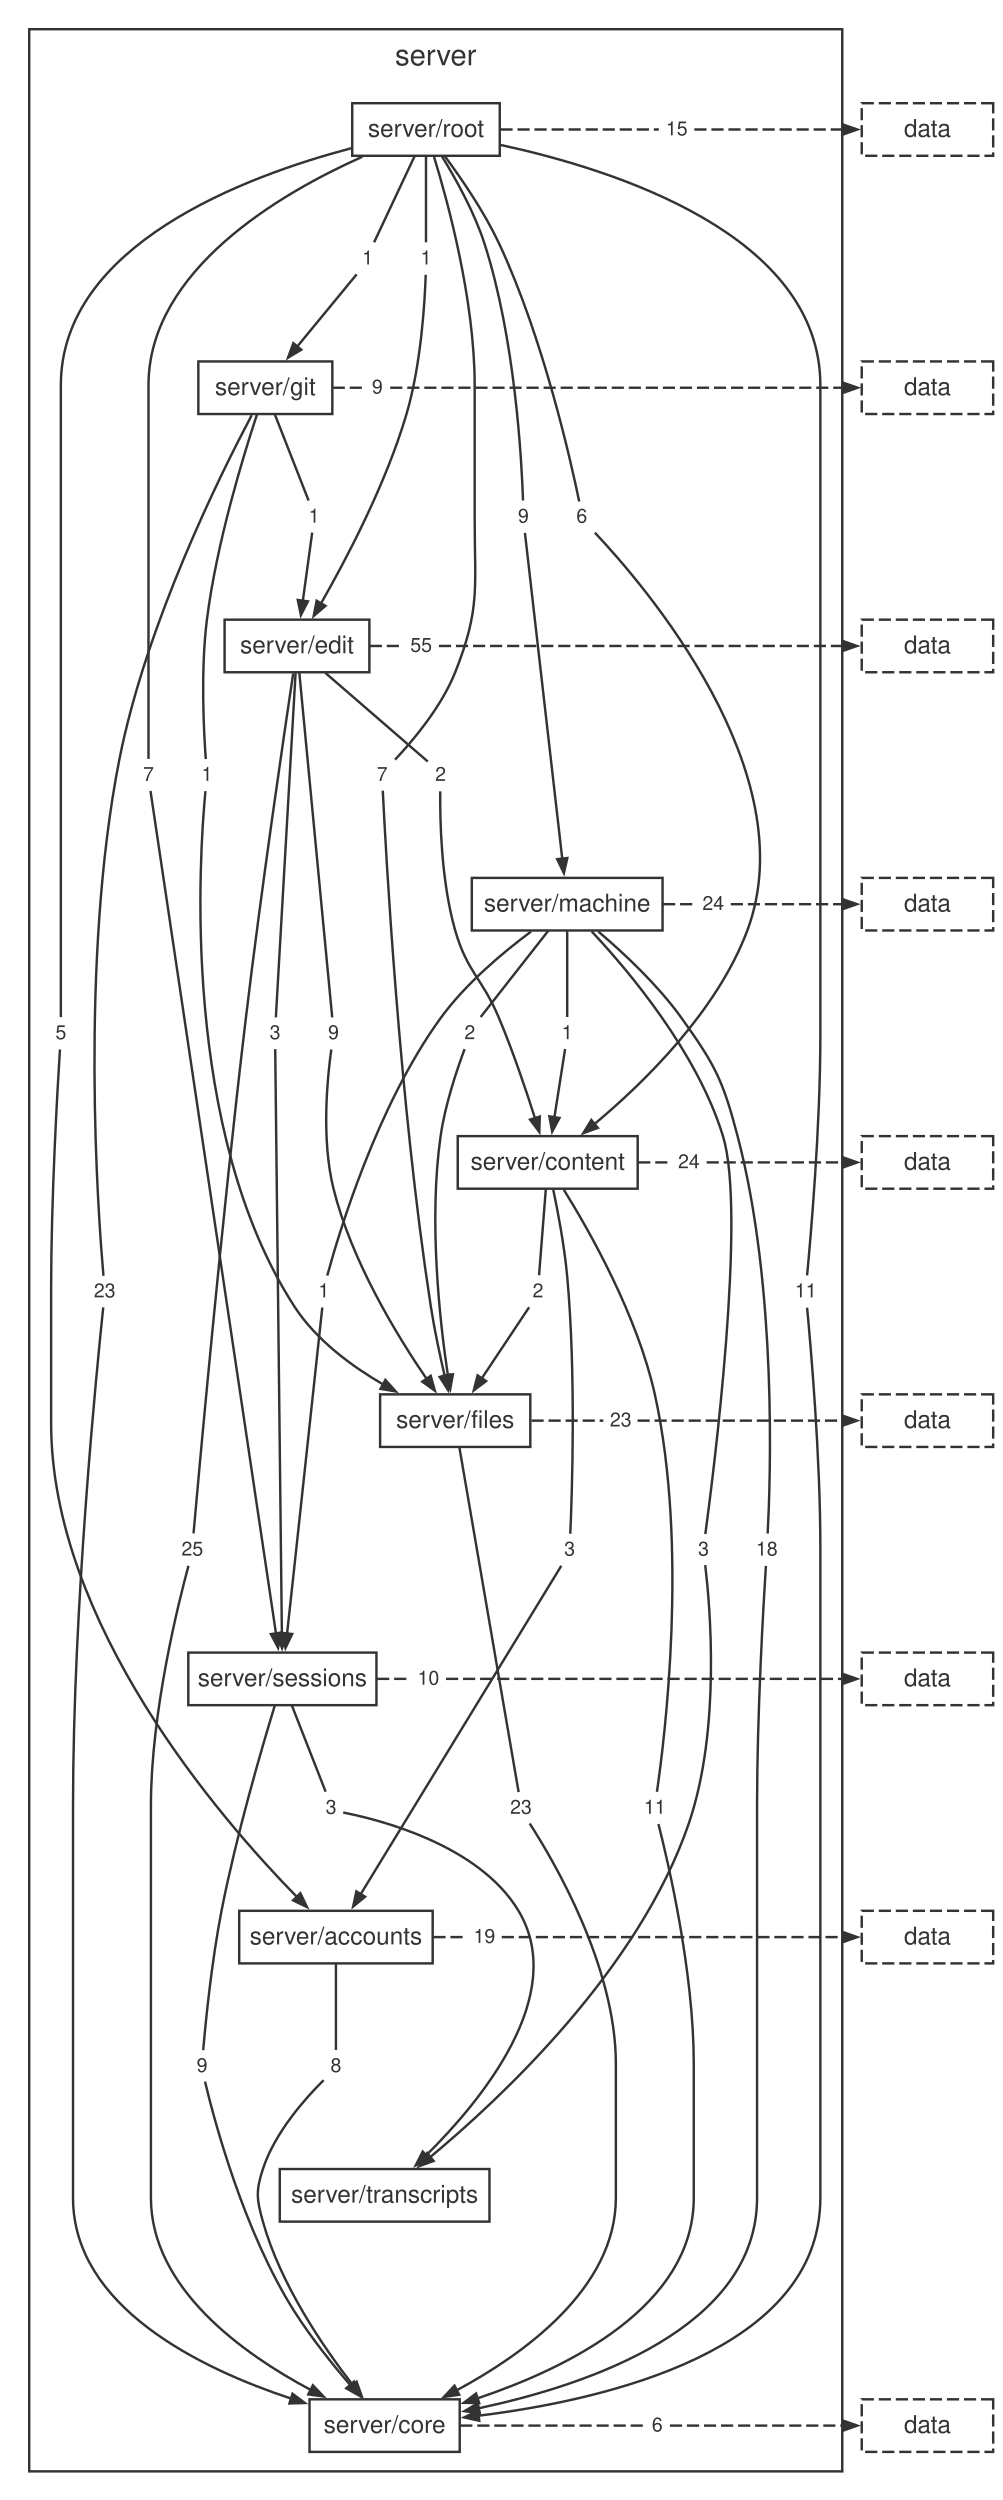
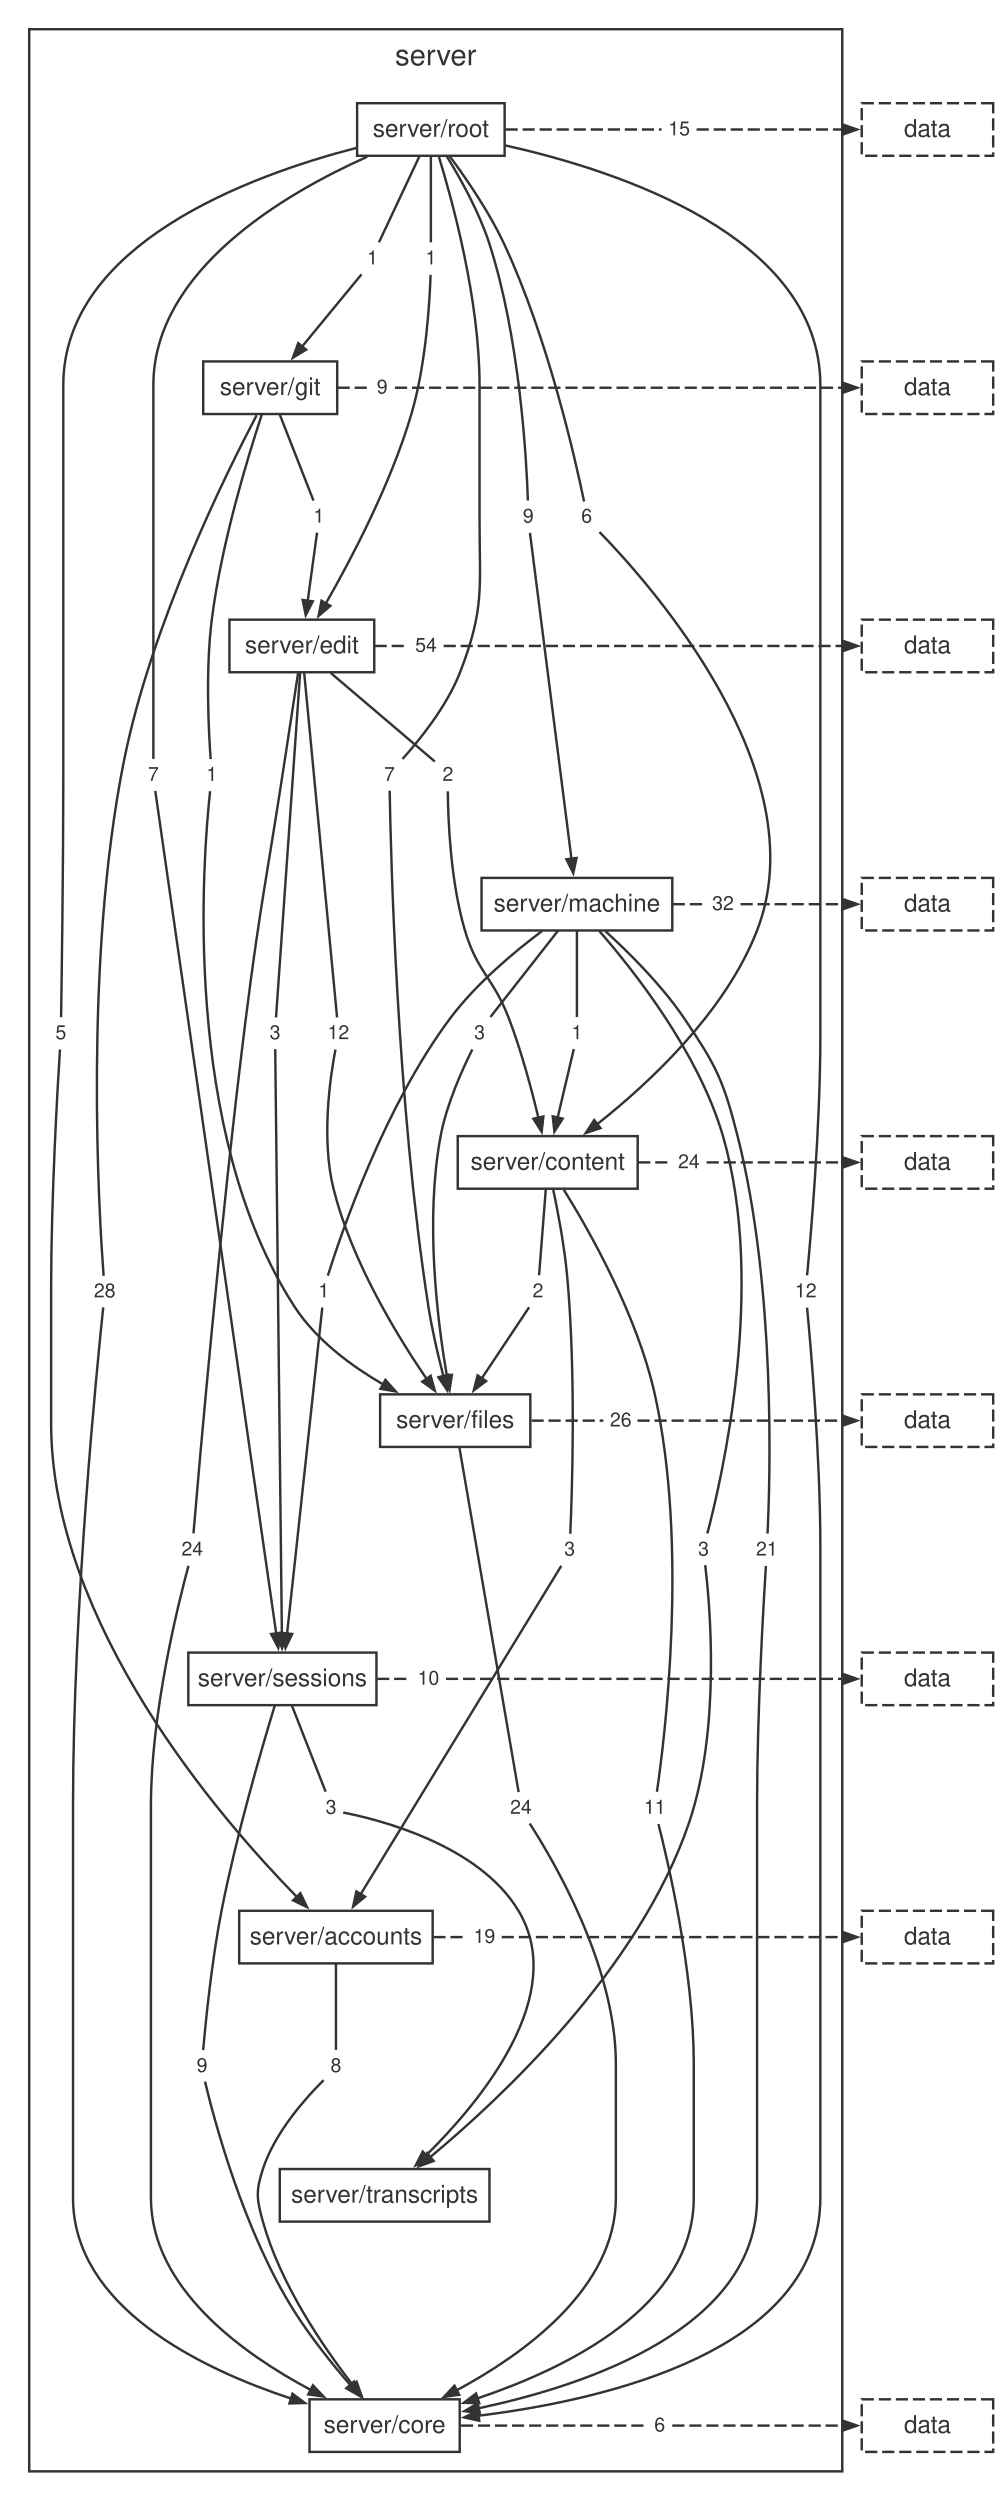
<svg xmlns="http://www.w3.org/2000/svg" width="412pt" height="1027pt" viewBox="0.00 0.00 412.00 1027.00">
  <style>svg { color: #333333; } @media (prefers-color-scheme: dark) { svg { color: #cccccc; background: #1e1e1e; } }</style>
  <g id="graph0" class="graph" transform="scale(1 1) rotate(0) translate(4 1023.24)">
    <g id="clust1" class="cluster">
      <polygon fill="none" stroke="currentColor" points="8,-8 8,-1011.24 342,-1011.24 342,-8 8,-8" />
      <text fill="currentColor" xml:space="preserve" text-anchor="middle" x="175" y="-996.44" font-family="Helvetica,Arial,sans-serif" font-size="12.00">server</text>
    </g>
    <g id="node1" class="node">
-       <polygon fill="none" stroke="currentColor" points="201.3,-980.84 140.7,-980.84 140.7,-959.24 201.3,-959.24 201.3,-980.84" />
-       <text fill="currentColor" xml:space="preserve" text-anchor="middle" x="171" y="-967.04" font-family="Helvetica,Arial,sans-serif" font-size="10.00">server/root</text>
+       <polygon fill="none" stroke="currentColor" points="203.3,-980.84 142.7,-980.84 142.7,-959.24 203.3,-959.24 203.3,-980.84" />
+       <text fill="currentColor" xml:space="preserve" text-anchor="middle" x="173" y="-967.04" font-family="Helvetica,Arial,sans-serif" font-size="10.00">server/root</text>
    </g>
    <g id="node2" class="node">
-       <polygon fill="none" stroke="currentColor" points="132.52,-874.76 77.48,-874.76 77.48,-853.16 132.52,-853.16 132.52,-874.76" />
-       <text fill="currentColor" xml:space="preserve" text-anchor="middle" x="105" y="-860.96" font-family="Helvetica,Arial,sans-serif" font-size="10.00">server/git</text>
+       <polygon fill="none" stroke="currentColor" points="134.52,-874.76 79.48,-874.76 79.48,-853.16 134.52,-853.16 134.52,-874.76" />
+       <text fill="currentColor" xml:space="preserve" text-anchor="middle" x="107" y="-860.96" font-family="Helvetica,Arial,sans-serif" font-size="10.00">server/git</text>
    </g>
    <g id="node11" class="node">
      <polygon fill="none" stroke="none" points="25.88,-605 16.12,-605 16.12,-592.52 25.88,-592.52 25.88,-605" />
      <text fill="currentColor" xml:space="preserve" text-anchor="middle" x="21" y="-596.36" font-family="Helvetica,Arial,sans-serif" font-size="8.00">5</text>
    </g>
    <g id="edge10" class="edge">
-       <path fill="none" stroke="currentColor" d="M140.28,-962.34C96.4,-950.76 21,-922.49 21,-864.96 21,-864.96 21,-864.96 21,-703.84 21,-666.26 21,-621.04 21,-605.4" />
+       <path fill="none" stroke="currentColor" d="M142.44,-962.5C98.32,-951.07 22,-922.91 22,-864.96 22,-864.96 22,-864.96 22,-703.84 22,-666.25 21.34,-621.04 21.09,-605.4" />
    </g>
    <g id="node12" class="node">
-       <polygon fill="none" stroke="none" points="239.88,-817.16 230.12,-817.16 230.12,-804.68 239.88,-804.68 239.88,-817.16" />
-       <text fill="currentColor" xml:space="preserve" text-anchor="middle" x="235" y="-808.52" font-family="Helvetica,Arial,sans-serif" font-size="8.00">6</text>
+       <polygon fill="none" stroke="none" points="241.88,-817.16 232.12,-817.16 232.12,-804.68 241.88,-804.68 241.88,-817.16" />
+       <text fill="currentColor" xml:space="preserve" text-anchor="middle" x="237" y="-808.52" font-family="Helvetica,Arial,sans-serif" font-size="8.00">6</text>
    </g>
    <g id="edge12" class="edge">
-       <path fill="none" stroke="currentColor" d="M178.8,-958.98C185.44,-950.02 194.87,-936.32 201,-923.24 219.18,-884.45 230.56,-833.56 233.94,-817.22" />
+       <path fill="none" stroke="currentColor" d="M180.8,-958.98C187.44,-950.02 196.87,-936.32 203,-923.24 221.18,-884.45 232.56,-833.56 235.94,-817.22" />
    </g>
    <g id="node13" class="node">
      <polygon fill="none" stroke="none" points="333.88,-498.92 320.12,-498.92 320.12,-486.44 333.88,-486.44 333.88,-498.92" />
-       <text fill="currentColor" xml:space="preserve" text-anchor="middle" x="327" y="-490.28" font-family="Helvetica,Arial,sans-serif" font-size="8.00">11</text>
+       <text fill="currentColor" xml:space="preserve" text-anchor="middle" x="327" y="-490.28" font-family="Helvetica,Arial,sans-serif" font-size="8.00">12</text>
    </g>
    <g id="edge14" class="edge">
-       <path fill="none" stroke="currentColor" d="M201.47,-963.73C248.4,-953.62 333,-926.8 333,-864.96 333,-864.96 333,-864.96 333,-597.76 333,-560.11 329.04,-514.93 327.55,-499.31" />
+       <path fill="none" stroke="currentColor" d="M203.47,-963.53C249.89,-953.17 333,-926.1 333,-864.96 333,-864.96 333,-864.96 333,-597.76 333,-560.11 329.04,-514.93 327.55,-499.31" />
    </g>
    <g id="node14" class="node">
-       <polygon fill="none" stroke="none" points="175.88,-923.24 166.12,-923.24 166.12,-910.76 175.88,-910.76 175.88,-923.24" />
-       <text fill="currentColor" xml:space="preserve" text-anchor="middle" x="171" y="-914.6" font-family="Helvetica,Arial,sans-serif" font-size="8.00">1</text>
+       <polygon fill="none" stroke="none" points="177.88,-923.24 168.12,-923.24 168.12,-910.76 177.88,-910.76 177.88,-923.24" />
+       <text fill="currentColor" xml:space="preserve" text-anchor="middle" x="173" y="-914.6" font-family="Helvetica,Arial,sans-serif" font-size="8.00">1</text>
    </g>
    <g id="edge16" class="edge">
-       <path fill="none" stroke="currentColor" d="M171,-959.2C171,-948.65 171,-932.28 171,-923.69" />
+       <path fill="none" stroke="currentColor" d="M173,-959.2C173,-948.65 173,-932.28 173,-923.69" />
    </g>
    <g id="node15" class="node">
-       <polygon fill="none" stroke="none" points="157.88,-711.08 148.12,-711.08 148.12,-698.6 157.88,-698.6 157.88,-711.08" />
-       <text fill="currentColor" xml:space="preserve" text-anchor="middle" x="153" y="-702.44" font-family="Helvetica,Arial,sans-serif" font-size="8.00">7</text>
+       <polygon fill="none" stroke="none" points="160.88,-711.08 151.12,-711.08 151.12,-698.6 160.88,-698.6 160.88,-711.08" />
+       <text fill="currentColor" xml:space="preserve" text-anchor="middle" x="156" y="-702.44" font-family="Helvetica,Arial,sans-serif" font-size="8.00">7</text>
    </g>
    <g id="edge18" class="edge">
-       <path fill="none" stroke="currentColor" d="M174.3,-958.82C179.98,-940.32 191,-899.92 191,-864.96 191,-864.96 191,-864.96 191,-809.92 191,-781.77 193.38,-773.25 183,-747.08 177.25,-732.6 165.23,-718.54 158.27,-711.16" />
+       <path fill="none" stroke="currentColor" d="M176.3,-958.82C181.98,-940.32 193,-899.92 193,-864.96 193,-864.96 193,-864.96 193,-809.92 193,-781.77 195.17,-773.33 185,-747.08 179.5,-732.88 168.08,-718.93 161.33,-711.45" />
    </g>
    <g id="node16" class="node">
-       <polygon fill="none" stroke="none" points="151.88,-923.24 142.12,-923.24 142.12,-910.76 151.88,-910.76 151.88,-923.24" />
-       <text fill="currentColor" xml:space="preserve" text-anchor="middle" x="147" y="-914.6" font-family="Helvetica,Arial,sans-serif" font-size="8.00">1</text>
+       <polygon fill="none" stroke="none" points="153.88,-923.24 144.12,-923.24 144.12,-910.76 153.88,-910.76 153.88,-923.24" />
+       <text fill="currentColor" xml:space="preserve" text-anchor="middle" x="149" y="-914.6" font-family="Helvetica,Arial,sans-serif" font-size="8.00">1</text>
    </g>
    <g id="edge20" class="edge">
-       <path fill="none" stroke="currentColor" d="M166.37,-959.2C161.41,-948.65 153.71,-932.28 149.68,-923.69" />
+       <path fill="none" stroke="currentColor" d="M168.37,-959.2C163.41,-948.65 155.71,-932.28 151.68,-923.69" />
    </g>
    <g id="node17" class="node">
-       <polygon fill="none" stroke="none" points="215.88,-817.16 206.12,-817.16 206.12,-804.68 215.88,-804.68 215.88,-817.16" />
-       <text fill="currentColor" xml:space="preserve" text-anchor="middle" x="211" y="-808.52" font-family="Helvetica,Arial,sans-serif" font-size="8.00">9</text>
+       <polygon fill="none" stroke="none" points="217.88,-817.16 208.12,-817.16 208.12,-804.68 217.88,-804.68 217.88,-817.16" />
+       <text fill="currentColor" xml:space="preserve" text-anchor="middle" x="213" y="-808.52" font-family="Helvetica,Arial,sans-serif" font-size="8.00">9</text>
    </g>
    <g id="edge22" class="edge">
-       <path fill="none" stroke="currentColor" d="M177.59,-958.93C183.13,-949.94 190.8,-936.22 195,-923.24 207.61,-884.23 210.3,-834.31 210.86,-817.63" />
+       <path fill="none" stroke="currentColor" d="M179.59,-958.93C185.13,-949.94 192.8,-936.22 197,-923.24 209.61,-884.23 212.3,-834.31 212.86,-817.63" />
    </g>
    <g id="node18" class="node">
-       <polygon fill="none" stroke="none" points="61.88,-711.08 52.12,-711.08 52.12,-698.6 61.88,-698.6 61.88,-711.08" />
-       <text fill="currentColor" xml:space="preserve" text-anchor="middle" x="57" y="-702.44" font-family="Helvetica,Arial,sans-serif" font-size="8.00">7</text>
+       <polygon fill="none" stroke="none" points="63.88,-711.08 54.12,-711.08 54.12,-698.6 63.88,-698.6 63.88,-711.08" />
+       <text fill="currentColor" xml:space="preserve" text-anchor="middle" x="59" y="-702.44" font-family="Helvetica,Arial,sans-serif" font-size="8.00">7</text>
    </g>
    <g id="edge24" class="edge">
-       <path fill="none" stroke="currentColor" d="M144.85,-958.85C111.19,-943.81 57,-912.26 57,-864.96 57,-864.96 57,-864.96 57,-809.92 57,-772.34 57,-727.12 57,-711.48" />
+       <path fill="none" stroke="currentColor" d="M146.85,-958.85C113.19,-943.81 59,-912.26 59,-864.96 59,-864.96 59,-864.96 59,-809.92 59,-772.34 59,-727.12 59,-711.48" />
    </g>
    <g id="node19" class="node">
-       <polygon fill="none" stroke="none" points="280.88,-976.28 267.12,-976.28 267.12,-963.8 280.88,-963.8 280.88,-976.28" />
-       <text fill="currentColor" xml:space="preserve" text-anchor="middle" x="274" y="-967.64" font-family="Helvetica,Arial,sans-serif" font-size="8.00">15</text>
+       <polygon fill="none" stroke="none" points="281.88,-976.28 268.12,-976.28 268.12,-963.8 281.88,-963.8 281.88,-976.28" />
+       <text fill="currentColor" xml:space="preserve" text-anchor="middle" x="275" y="-967.64" font-family="Helvetica,Arial,sans-serif" font-size="8.00">15</text>
    </g>
    <g id="edge26" class="edge">
-       <path fill="none" stroke="currentColor" stroke-dasharray="5,2" d="M201.58,-970.04C223.27,-970.04 244.96,-970.04 266.64,-970.04" />
+       <path fill="none" stroke="currentColor" stroke-dasharray="5,2" d="M203.68,-970.04C225.04,-970.04 246.4,-970.04 267.76,-970.04" />
    </g>
    <g id="node3" class="node">
-       <polygon fill="none" stroke="currentColor" points="147.74,-768.68 88.26,-768.68 88.26,-747.08 147.74,-747.08 147.74,-768.68" />
-       <text fill="currentColor" xml:space="preserve" text-anchor="middle" x="118" y="-754.88" font-family="Helvetica,Arial,sans-serif" font-size="10.00">server/edit</text>
+       <polygon fill="none" stroke="currentColor" points="149.74,-768.68 90.26,-768.68 90.26,-747.08 149.74,-747.08 149.74,-768.68" />
+       <text fill="currentColor" xml:space="preserve" text-anchor="middle" x="120" y="-754.88" font-family="Helvetica,Arial,sans-serif" font-size="10.00">server/edit</text>
    </g>
    <g id="node20" class="node">
      <polygon fill="none" stroke="none" points="45.88,-498.92 32.12,-498.92 32.12,-486.44 45.88,-486.44 45.88,-498.92" />
-       <text fill="currentColor" xml:space="preserve" text-anchor="middle" x="39" y="-490.28" font-family="Helvetica,Arial,sans-serif" font-size="8.00">23</text>
+       <text fill="currentColor" xml:space="preserve" text-anchor="middle" x="39" y="-490.28" font-family="Helvetica,Arial,sans-serif" font-size="8.00">28</text>
    </g>
    <g id="edge28" class="edge">
-       <path fill="none" stroke="currentColor" d="M99.4,-852.68C86.71,-828.74 55.99,-767 45,-711.08 28.69,-628.09 36.33,-523.89 38.49,-499.13" />
+       <path fill="none" stroke="currentColor" d="M101.44,-852.68C88.82,-828.71 58.25,-766.94 47,-711.08 30.3,-628.14 36.7,-523.9 38.56,-499.13" />
    </g>
    <g id="node21" class="node">
-       <polygon fill="none" stroke="none" points="129.88,-817.16 120.12,-817.16 120.12,-804.68 129.88,-804.68 129.88,-817.16" />
-       <text fill="currentColor" xml:space="preserve" text-anchor="middle" x="125" y="-808.52" font-family="Helvetica,Arial,sans-serif" font-size="8.00">1</text>
+       <polygon fill="none" stroke="none" points="131.88,-817.16 122.12,-817.16 122.12,-804.68 131.88,-804.68 131.88,-817.16" />
+       <text fill="currentColor" xml:space="preserve" text-anchor="middle" x="127" y="-808.52" font-family="Helvetica,Arial,sans-serif" font-size="8.00">1</text>
    </g>
    <g id="edge30" class="edge">
-       <path fill="none" stroke="currentColor" d="M108.86,-853.12C112.99,-842.57 119.4,-826.2 122.77,-817.61" />
+       <path fill="none" stroke="currentColor" d="M110.86,-853.12C114.99,-842.57 121.4,-826.2 124.77,-817.61" />
    </g>
    <g id="node22" class="node">
-       <polygon fill="none" stroke="none" points="85.88,-711.08 76.12,-711.08 76.12,-698.6 85.88,-698.6 85.88,-711.08" />
-       <text fill="currentColor" xml:space="preserve" text-anchor="middle" x="81" y="-702.44" font-family="Helvetica,Arial,sans-serif" font-size="8.00">1</text>
+       <polygon fill="none" stroke="none" points="87.88,-711.08 78.12,-711.08 78.12,-698.6 87.88,-698.6 87.88,-711.08" />
+       <text fill="currentColor" xml:space="preserve" text-anchor="middle" x="83" y="-702.44" font-family="Helvetica,Arial,sans-serif" font-size="8.00">1</text>
    </g>
    <g id="edge32" class="edge">
-       <path fill="none" stroke="currentColor" d="M101.56,-852.93C95.92,-835.88 84.93,-800.02 81,-768.68 78.37,-747.68 79.73,-722.42 80.54,-711.42" />
+       <path fill="none" stroke="currentColor" d="M103.56,-852.93C97.92,-835.88 86.93,-800.02 83,-768.68 80.37,-747.68 81.73,-722.42 82.54,-711.42" />
    </g>
    <g id="node23" class="node">
-       <polygon fill="none" stroke="none" points="155.88,-870.2 146.12,-870.2 146.12,-857.72 155.88,-857.72 155.88,-870.2" />
-       <text fill="currentColor" xml:space="preserve" text-anchor="middle" x="151" y="-861.56" font-family="Helvetica,Arial,sans-serif" font-size="8.00">9</text>
+       <polygon fill="none" stroke="none" points="157.88,-870.2 148.12,-870.2 148.12,-857.72 157.88,-857.72 157.88,-870.2" />
+       <text fill="currentColor" xml:space="preserve" text-anchor="middle" x="153" y="-861.56" font-family="Helvetica,Arial,sans-serif" font-size="8.00">9</text>
    </g>
    <g id="edge34" class="edge">
-       <path fill="none" stroke="currentColor" stroke-dasharray="5,2" d="M132.67,-863.96C137.06,-863.96 141.45,-863.96 145.85,-863.96" />
+       <path fill="none" stroke="currentColor" stroke-dasharray="5,2" d="M134.67,-863.96C139.06,-863.96 143.45,-863.96 147.85,-863.96" />
    </g>
    <g id="node4" class="node">
-       <polygon fill="none" stroke="currentColor" points="268.18,-662.6 189.82,-662.6 189.82,-641 268.18,-641 268.18,-662.6" />
-       <text fill="currentColor" xml:space="preserve" text-anchor="middle" x="229" y="-648.8" font-family="Helvetica,Arial,sans-serif" font-size="10.00">server/machine</text>
+       <polygon fill="none" stroke="currentColor" points="272.18,-662.6 193.82,-662.6 193.82,-641 272.18,-641 272.18,-662.6" />
+       <text fill="currentColor" xml:space="preserve" text-anchor="middle" x="233" y="-648.8" font-family="Helvetica,Arial,sans-serif" font-size="10.00">server/machine</text>
    </g>
    <g id="node24" class="node">
-       <polygon fill="none" stroke="none" points="181.88,-711.08 172.12,-711.08 172.12,-698.6 181.88,-698.6 181.88,-711.08" />
-       <text fill="currentColor" xml:space="preserve" text-anchor="middle" x="177" y="-702.44" font-family="Helvetica,Arial,sans-serif" font-size="8.00">2</text>
+       <polygon fill="none" stroke="none" points="184.88,-711.08 175.12,-711.08 175.12,-698.6 184.88,-698.6 184.88,-711.08" />
+       <text fill="currentColor" xml:space="preserve" text-anchor="middle" x="180" y="-702.44" font-family="Helvetica,Arial,sans-serif" font-size="8.00">2</text>
    </g>
    <g id="edge36" class="edge">
-       <path fill="none" stroke="currentColor" d="M129.66,-746.8C142.42,-735.76 162.32,-718.54 171.73,-710.4" />
+       <path fill="none" stroke="currentColor" d="M131.85,-746.8C144.83,-735.76 165.07,-718.54 174.64,-710.4" />
    </g>
    <g id="node25" class="node">
      <polygon fill="none" stroke="none" points="81.88,-392.84 68.12,-392.84 68.12,-380.36 81.88,-380.36 81.88,-392.84" />
-       <text fill="currentColor" xml:space="preserve" text-anchor="middle" x="75" y="-384.2" font-family="Helvetica,Arial,sans-serif" font-size="8.00">25</text>
+       <text fill="currentColor" xml:space="preserve" text-anchor="middle" x="75" y="-384.2" font-family="Helvetica,Arial,sans-serif" font-size="8.00">24</text>
    </g>
    <g id="edge38" class="edge">
-       <path fill="none" stroke="currentColor" d="M116.44,-746.58C112.77,-722.09 103.39,-658.39 97,-605 86.95,-521 77.71,-418.38 75.5,-393.32" />
+       <path fill="none" stroke="currentColor" d="M118.44,-746.69C117.01,-737.41 114.86,-723.33 113,-711.08 105.84,-663.94 102.96,-652.31 97,-605 86.43,-521.07 77.58,-418.4 75.48,-393.32" />
    </g>
    <g id="node26" class="node">
-       <polygon fill="none" stroke="none" points="137.88,-605 128.12,-605 128.12,-592.52 137.88,-592.52 137.88,-605" />
-       <text fill="currentColor" xml:space="preserve" text-anchor="middle" x="133" y="-596.36" font-family="Helvetica,Arial,sans-serif" font-size="8.00">9</text>
+       <polygon fill="none" stroke="none" points="141.88,-605 128.12,-605 128.12,-592.52 141.88,-592.52 141.88,-605" />
+       <text fill="currentColor" xml:space="preserve" text-anchor="middle" x="135" y="-596.36" font-family="Helvetica,Arial,sans-serif" font-size="8.00">12</text>
    </g>
    <g id="edge40" class="edge">
-       <path fill="none" stroke="currentColor" d="M118.94,-747.05C121.79,-717.22 130.27,-628.36 132.47,-605.29" />
+       <path fill="none" stroke="currentColor" d="M120.94,-747.05C123.79,-717.22 132.27,-628.36 134.47,-605.29" />
    </g>
    <g id="node27" class="node">
      <polygon fill="none" stroke="none" points="113.88,-605 104.12,-605 104.12,-592.52 113.88,-592.52 113.88,-605" />
      <text fill="currentColor" xml:space="preserve" text-anchor="middle" x="109" y="-596.36" font-family="Helvetica,Arial,sans-serif" font-size="8.00">3</text>
    </g>
    <g id="edge42" class="edge">
-       <path fill="none" stroke="currentColor" d="M117.44,-747.05C115.73,-717.22 110.64,-628.36 109.32,-605.29" />
+       <path fill="none" stroke="currentColor" d="M119.31,-747.05C117.22,-717.22 111,-628.36 109.39,-605.29" />
    </g>
    <g id="node28" class="node">
-       <polygon fill="none" stroke="none" points="175.88,-764.12 162.12,-764.12 162.12,-751.64 175.88,-751.64 175.88,-764.12" />
-       <text fill="currentColor" xml:space="preserve" text-anchor="middle" x="169" y="-755.48" font-family="Helvetica,Arial,sans-serif" font-size="8.00">55</text>
+       <polygon fill="none" stroke="none" points="177.88,-764.12 164.12,-764.12 164.12,-751.64 177.88,-751.64 177.88,-764.12" />
+       <text fill="currentColor" xml:space="preserve" text-anchor="middle" x="171" y="-755.48" font-family="Helvetica,Arial,sans-serif" font-size="8.00">54</text>
    </g>
    <g id="edge44" class="edge">
-       <path fill="none" stroke="currentColor" stroke-dasharray="5,2" d="M147.88,-757.88C152.5,-757.88 157.12,-757.88 161.74,-757.88" />
+       <path fill="none" stroke="currentColor" stroke-dasharray="5,2" d="M149.88,-757.88C154.5,-757.88 159.12,-757.88 163.74,-757.88" />
    </g>
    <g id="node5" class="node">
      <polygon fill="none" stroke="currentColor" points="257.96,-556.52 184.04,-556.52 184.04,-534.92 257.96,-534.92 257.96,-556.52" />
      <text fill="currentColor" xml:space="preserve" text-anchor="middle" x="221" y="-542.72" font-family="Helvetica,Arial,sans-serif" font-size="10.00">server/content</text>
    </g>
    <g id="node29" class="node">
-       <polygon fill="none" stroke="none" points="233.88,-605 224.12,-605 224.12,-592.52 233.88,-592.52 233.88,-605" />
-       <text fill="currentColor" xml:space="preserve" text-anchor="middle" x="229" y="-596.36" font-family="Helvetica,Arial,sans-serif" font-size="8.00">1</text>
+       <polygon fill="none" stroke="none" points="237.88,-605 228.12,-605 228.12,-592.52 237.88,-592.52 237.88,-605" />
+       <text fill="currentColor" xml:space="preserve" text-anchor="middle" x="233" y="-596.36" font-family="Helvetica,Arial,sans-serif" font-size="8.00">1</text>
    </g>
    <g id="edge46" class="edge">
-       <path fill="none" stroke="currentColor" d="M229,-640.96C229,-630.41 229,-614.04 229,-605.45" />
+       <path fill="none" stroke="currentColor" d="M233,-640.96C233,-630.41 233,-614.04 233,-605.45" />
    </g>
    <g id="node30" class="node">
      <polygon fill="none" stroke="none" points="317.88,-392.84 304.12,-392.84 304.12,-380.36 317.88,-380.36 317.88,-392.84" />
-       <text fill="currentColor" xml:space="preserve" text-anchor="middle" x="311" y="-384.2" font-family="Helvetica,Arial,sans-serif" font-size="8.00">18</text>
+       <text fill="currentColor" xml:space="preserve" text-anchor="middle" x="311" y="-384.2" font-family="Helvetica,Arial,sans-serif" font-size="8.00">21</text>
    </g>
    <g id="edge48" class="edge">
-       <path fill="none" stroke="currentColor" d="M241.8,-640.55C252.02,-631.88 266.19,-618.72 276,-605 289.87,-585.6 292.94,-579.59 299,-556.52 315.36,-494.25 312.51,-414.9 311.35,-393.26" />
+       <path fill="none" stroke="currentColor" d="M244.61,-640.79C254.21,-632.06 267.72,-618.69 277,-605 290.28,-585.41 293.18,-579.45 299,-556.52 314.83,-494.11 312.36,-414.86 311.31,-393.25" />
    </g>
    <g id="node31" class="node">
-       <polygon fill="none" stroke="none" points="193.88,-605 184.12,-605 184.12,-592.52 193.88,-592.52 193.88,-605" />
-       <text fill="currentColor" xml:space="preserve" text-anchor="middle" x="189" y="-596.36" font-family="Helvetica,Arial,sans-serif" font-size="8.00">2</text>
+       <polygon fill="none" stroke="none" points="197.88,-605 188.12,-605 188.12,-592.52 197.88,-592.52 197.88,-605" />
+       <text fill="currentColor" xml:space="preserve" text-anchor="middle" x="193" y="-596.36" font-family="Helvetica,Arial,sans-serif" font-size="8.00">3</text>
    </g>
    <g id="edge50" class="edge">
-       <path fill="none" stroke="currentColor" d="M221.29,-640.96C213.02,-630.41 200.19,-614.04 193.46,-605.45" />
+       <path fill="none" stroke="currentColor" d="M225.29,-640.96C217.02,-630.41 204.19,-614.04 197.46,-605.45" />
    </g>
    <g id="node32" class="node">
      <polygon fill="none" stroke="none" points="133.88,-498.92 124.12,-498.92 124.12,-486.44 133.88,-486.44 133.88,-498.92" />
      <text fill="currentColor" xml:space="preserve" text-anchor="middle" x="129" y="-490.28" font-family="Helvetica,Arial,sans-serif" font-size="8.00">1</text>
    </g>
    <g id="edge52" class="edge">
-       <path fill="none" stroke="currentColor" d="M214.16,-640.57C202.78,-632.11 187.32,-619.21 177,-605 150.79,-568.89 135.07,-516.25 130.44,-499.22" />
+       <path fill="none" stroke="currentColor" d="M218.74,-640.83C207.39,-632.33 191.67,-619.25 181,-605 153.89,-568.81 136.02,-516.22 130.68,-499.21" />
    </g>
    <g id="node33" class="node">
      <polygon fill="none" stroke="none" points="289.88,-392.84 280.12,-392.84 280.12,-380.36 289.88,-380.36 289.88,-392.84" />
      <text fill="currentColor" xml:space="preserve" text-anchor="middle" x="285" y="-384.2" font-family="Helvetica,Arial,sans-serif" font-size="8.00">3</text>
    </g>
    <g id="edge54" class="edge">
-       <path fill="none" stroke="currentColor" d="M239.05,-640.62C254.23,-624.43 282.36,-591.13 293,-556.52 302.7,-524.95 289.17,-418.39 285.75,-393.04" />
+       <path fill="none" stroke="currentColor" d="M242.2,-640.76C256.39,-624.5 283.02,-590.8 293,-556.52 310.98,-494.79 292.34,-415.06 286.58,-393.3" />
    </g>
    <g id="node34" class="node">
-       <polygon fill="none" stroke="none" points="295.88,-658.04 282.12,-658.04 282.12,-645.56 295.88,-645.56 295.88,-658.04" />
-       <text fill="currentColor" xml:space="preserve" text-anchor="middle" x="289" y="-649.4" font-family="Helvetica,Arial,sans-serif" font-size="8.00">24</text>
+       <polygon fill="none" stroke="none" points="299.88,-658.04 286.12,-658.04 286.12,-645.56 299.88,-645.56 299.88,-658.04" />
+       <text fill="currentColor" xml:space="preserve" text-anchor="middle" x="293" y="-649.4" font-family="Helvetica,Arial,sans-serif" font-size="8.00">32</text>
    </g>
    <g id="edge56" class="edge">
-       <path fill="none" stroke="currentColor" stroke-dasharray="5,2" d="M268.38,-651.8C272.89,-651.8 277.4,-651.8 281.91,-651.8" />
+       <path fill="none" stroke="currentColor" stroke-dasharray="5,2" d="M272.38,-651.8C276.89,-651.8 281.4,-651.8 285.91,-651.8" />
    </g>
    <g id="node6" class="node">
      <polygon fill="none" stroke="currentColor" points="213.85,-450.44 152.15,-450.44 152.15,-428.84 213.85,-428.84 213.85,-450.44" />
      <text fill="currentColor" xml:space="preserve" text-anchor="middle" x="183" y="-436.64" font-family="Helvetica,Arial,sans-serif" font-size="10.00">server/files</text>
    </g>
    <g id="node35" class="node">
      <polygon fill="none" stroke="none" points="234.88,-392.84 225.12,-392.84 225.12,-380.36 234.88,-380.36 234.88,-392.84" />
      <text fill="currentColor" xml:space="preserve" text-anchor="middle" x="230" y="-384.2" font-family="Helvetica,Arial,sans-serif" font-size="8.00">3</text>
    </g>
    <g id="edge58" class="edge">
      <path fill="none" stroke="currentColor" d="M223.26,-534.6C225.21,-525.36 227.87,-511.3 229,-498.92 232.69,-458.5 231,-409.49 230.27,-393.18" />
    </g>
    <g id="node36" class="node">
      <polygon fill="none" stroke="none" points="271.88,-286.76 258.12,-286.76 258.12,-274.28 271.88,-274.28 271.88,-286.76" />
      <text fill="currentColor" xml:space="preserve" text-anchor="middle" x="265" y="-278.12" font-family="Helvetica,Arial,sans-serif" font-size="8.00">11</text>
    </g>
    <g id="edge60" class="edge">
      <path fill="none" stroke="currentColor" d="M227.61,-534.51C238.01,-517.77 257.76,-483.06 265,-450.44 278.91,-387.74 269.02,-308.7 265.87,-287.16" />
    </g>
    <g id="node37" class="node">
      <polygon fill="none" stroke="none" points="221.88,-498.92 212.12,-498.92 212.12,-486.44 221.88,-486.44 221.88,-498.92" />
      <text fill="currentColor" xml:space="preserve" text-anchor="middle" x="217" y="-490.28" font-family="Helvetica,Arial,sans-serif" font-size="8.00">2</text>
    </g>
    <g id="edge62" class="edge">
      <path fill="none" stroke="currentColor" d="M220.23,-534.88C219.4,-524.33 218.12,-507.96 217.45,-499.37" />
    </g>
    <g id="node38" class="node">
      <polygon fill="none" stroke="none" points="285.88,-551.96 272.12,-551.96 272.12,-539.48 285.88,-539.48 285.88,-551.96" />
      <text fill="currentColor" xml:space="preserve" text-anchor="middle" x="279" y="-543.32" font-family="Helvetica,Arial,sans-serif" font-size="8.00">24</text>
    </g>
    <g id="edge64" class="edge">
      <path fill="none" stroke="currentColor" stroke-dasharray="5,2" d="M258.16,-545.72C262.72,-545.72 267.28,-545.72 271.83,-545.72" />
    </g>
    <g id="node7" class="node">
      <polygon fill="none" stroke="currentColor" points="150.64,-344.36 73.36,-344.36 73.36,-322.76 150.64,-322.76 150.64,-344.36" />
      <text fill="currentColor" xml:space="preserve" text-anchor="middle" x="112" y="-330.56" font-family="Helvetica,Arial,sans-serif" font-size="10.00">server/sessions</text>
    </g>
    <g id="node39" class="node">
      <polygon fill="none" stroke="none" points="216.88,-286.76 203.12,-286.76 203.12,-274.28 216.88,-274.28 216.88,-286.76" />
-       <text fill="currentColor" xml:space="preserve" text-anchor="middle" x="210" y="-278.12" font-family="Helvetica,Arial,sans-serif" font-size="8.00">23</text>
+       <text fill="currentColor" xml:space="preserve" text-anchor="middle" x="210" y="-278.12" font-family="Helvetica,Arial,sans-serif" font-size="8.00">24</text>
    </g>
    <g id="edge66" class="edge">
      <path fill="none" stroke="currentColor" d="M184.69,-428.81C189.81,-398.98 205.08,-310.12 209.05,-287.05" />
    </g>
    <g id="node40" class="node">
      <polygon fill="none" stroke="none" points="257.88,-445.88 244.12,-445.88 244.12,-433.4 257.88,-433.4 257.88,-445.88" />
-       <text fill="currentColor" xml:space="preserve" text-anchor="middle" x="251" y="-437.24" font-family="Helvetica,Arial,sans-serif" font-size="8.00">23</text>
+       <text fill="currentColor" xml:space="preserve" text-anchor="middle" x="251" y="-437.24" font-family="Helvetica,Arial,sans-serif" font-size="8.00">26</text>
    </g>
    <g id="edge68" class="edge">
      <path fill="none" stroke="currentColor" stroke-dasharray="5,2" d="M214.34,-439.64C224.18,-439.64 234.01,-439.64 243.84,-439.64" />
    </g>
    <g id="node8" class="node">
      <polygon fill="none" stroke="currentColor" points="173.74,-238.28 94.26,-238.28 94.26,-216.68 173.74,-216.68 173.74,-238.28" />
      <text fill="currentColor" xml:space="preserve" text-anchor="middle" x="134" y="-224.48" font-family="Helvetica,Arial,sans-serif" font-size="10.00">server/accounts</text>
    </g>
    <g id="node41" class="node">
      <polygon fill="none" stroke="none" points="83.88,-180.68 74.12,-180.68 74.12,-168.2 83.88,-168.2 83.88,-180.68" />
      <text fill="currentColor" xml:space="preserve" text-anchor="middle" x="79" y="-172.04" font-family="Helvetica,Arial,sans-serif" font-size="8.00">9</text>
    </g>
    <g id="edge70" class="edge">
      <path fill="none" stroke="currentColor" d="M108.85,-322.48C103.61,-305.34 93.07,-269.36 87,-238.28 82.91,-217.34 80.42,-192.05 79.46,-181.03" />
    </g>
    <g id="node42" class="node">
      <polygon fill="none" stroke="none" points="136.88,-286.76 127.12,-286.76 127.12,-274.28 136.88,-274.28 136.88,-286.76" />
      <text fill="currentColor" xml:space="preserve" text-anchor="middle" x="132" y="-278.12" font-family="Helvetica,Arial,sans-serif" font-size="8.00">3</text>
    </g>
    <g id="edge72" class="edge">
      <path fill="none" stroke="currentColor" d="M115.86,-322.72C119.99,-312.17 126.4,-295.8 129.77,-287.21" />
    </g>
    <g id="node43" class="node">
      <polygon fill="none" stroke="none" points="178.88,-339.8 165.12,-339.8 165.12,-327.32 178.88,-327.32 178.88,-339.8" />
      <text fill="currentColor" xml:space="preserve" text-anchor="middle" x="172" y="-331.16" font-family="Helvetica,Arial,sans-serif" font-size="8.00">10</text>
    </g>
    <g id="edge74" class="edge">
      <path fill="none" stroke="currentColor" stroke-dasharray="5,2" d="M150.91,-333.56C155.52,-333.56 160.13,-333.56 164.75,-333.56" />
    </g>
    <g id="node9" class="node">
      <polygon fill="none" stroke="currentColor" points="197.07,-132.2 110.93,-132.2 110.93,-110.6 197.07,-110.6 197.07,-132.2" />
      <text fill="currentColor" xml:space="preserve" text-anchor="middle" x="154" y="-118.4" font-family="Helvetica,Arial,sans-serif" font-size="10.00">server/transcripts</text>
    </g>
    <g id="node44" class="node">
      <polygon fill="none" stroke="none" points="138.88,-180.68 129.12,-180.68 129.12,-168.2 138.88,-168.2 138.88,-180.68" />
      <text fill="currentColor" xml:space="preserve" text-anchor="middle" x="134" y="-172.04" font-family="Helvetica,Arial,sans-serif" font-size="8.00">8</text>
    </g>
    <g id="edge76" class="edge">
      <path fill="none" stroke="currentColor" d="M134,-216.64C134,-206.09 134,-189.72 134,-181.13" />
    </g>
    <g id="node45" class="node">
      <polygon fill="none" stroke="none" points="201.88,-233.72 188.12,-233.72 188.12,-221.24 201.88,-221.24 201.88,-233.72" />
      <text fill="currentColor" xml:space="preserve" text-anchor="middle" x="195" y="-225.08" font-family="Helvetica,Arial,sans-serif" font-size="8.00">19</text>
    </g>
    <g id="edge78" class="edge">
      <path fill="none" stroke="currentColor" stroke-dasharray="5,2" d="M174.03,-227.48C178.62,-227.48 183.21,-227.48 187.79,-227.48" />
    </g>
    <g id="node10" class="node">
      <polygon fill="none" stroke="currentColor" points="184.85,-37.6 123.15,-37.6 123.15,-16 184.85,-16 184.85,-37.6" />
      <text fill="currentColor" xml:space="preserve" text-anchor="middle" x="154" y="-23.8" font-family="Helvetica,Arial,sans-serif" font-size="10.00">server/core</text>
    </g>
    <g id="node46" class="node">
-       <polygon fill="none" stroke="none" points="270.88,-33.04 261.12,-33.04 261.12,-20.56 270.88,-20.56 270.88,-33.04" />
-       <text fill="currentColor" xml:space="preserve" text-anchor="middle" x="266" y="-24.4" font-family="Helvetica,Arial,sans-serif" font-size="8.00">6</text>
+       <polygon fill="none" stroke="none" points="271.88,-33.04 262.12,-33.04 262.12,-20.56 271.88,-20.56 271.88,-33.04" />
+       <text fill="currentColor" xml:space="preserve" text-anchor="middle" x="267" y="-24.4" font-family="Helvetica,Arial,sans-serif" font-size="8.00">6</text>
    </g>
    <g id="edge80" class="edge">
-       <path fill="none" stroke="currentColor" stroke-dasharray="5,2" d="M185.06,-26.8C210.25,-26.8 235.44,-26.8 260.63,-26.8" />
+       <path fill="none" stroke="currentColor" stroke-dasharray="5,2" d="M185.34,-26.8C210.86,-26.8 236.38,-26.8 261.9,-26.8" />
    </g>
    <g id="edge11" class="edge">
      <path fill="none" stroke="currentColor" d="M20.63,-592.12C19.64,-576.49 17,-531.29 17,-493.68 17,-493.68 17,-493.68 17,-438.64 17,-356.53 86.02,-276.57 118.04,-243.9" />
      <polygon fill="currentColor" stroke="currentColor" points="119.39,-245.52 122.13,-239.79 116.41,-242.56 119.39,-245.52" />
    </g>
    <g id="edge13" class="edge">
-       <path fill="none" stroke="currentColor" d="M240.37,-804.42C260.25,-783.36 327.25,-705.85 303,-641 290.48,-607.53 260.12,-578.09 240.06,-561.36" />
-       <polygon fill="currentColor" stroke="currentColor" points="241.6,-559.91 235.62,-557.74 238.94,-563.16 241.6,-559.91" />
+       <path fill="none" stroke="currentColor" d="M242.26,-804.7C262.4,-784.07 332.24,-706.12 307,-641 293.88,-607.16 262.33,-578.02 241.32,-561.42" />
+       <polygon fill="currentColor" stroke="currentColor" points="242.66,-559.81 236.63,-557.81 240.1,-563.13 242.66,-559.81" />
    </g>
    <g id="edge15" class="edge">
      <path fill="none" stroke="currentColor" d="M327.55,-486.05C329.04,-470.43 333,-425.25 333,-387.6 333,-387.6 333,-387.6 333,-120.4 333,-57.58 244.94,-37.33 192.35,-30.83" />
      <polygon fill="currentColor" stroke="currentColor" points="192.88,-28.78 186.68,-30.18 192.4,-32.95 192.88,-28.78" />
    </g>
    <g id="edge17" class="edge">
-       <path fill="none" stroke="currentColor" d="M170.88,-910.33C170.51,-899.16 169.02,-873.63 163,-853.16 154.52,-824.34 138.17,-793.34 127.69,-775.05" />
-       <polygon fill="currentColor" stroke="currentColor" points="129.71,-774.35 124.88,-770.22 126.08,-776.46 129.71,-774.35" />
+       <path fill="none" stroke="currentColor" d="M172.88,-910.33C172.51,-899.16 171.02,-873.63 165,-853.16 156.52,-824.34 140.17,-793.34 129.69,-775.05" />
+       <polygon fill="currentColor" stroke="currentColor" points="131.71,-774.35 126.88,-770.22 128.08,-776.46 131.71,-774.35" />
    </g>
    <g id="edge19" class="edge">
-       <path fill="none" stroke="currentColor" d="M153.25,-698.43C154.45,-673.86 160.03,-570.35 173,-486.44 174.47,-476.96 176.7,-466.49 178.69,-457.96" />
-       <polygon fill="currentColor" stroke="currentColor" points="180.71,-458.56 180.06,-452.23 176.62,-457.58 180.71,-458.56" />
+       <path fill="none" stroke="currentColor" d="M156.08,-698.42C156.49,-673.83 158.95,-570.2 172,-486.44 173.48,-476.91 175.94,-466.45 178.15,-457.93" />
+       <polygon fill="currentColor" stroke="currentColor" points="180.16,-458.53 179.68,-452.19 176.1,-457.45 180.16,-458.53" />
    </g>
    <g id="edge21" class="edge">
-       <path fill="none" stroke="currentColor" d="M142.51,-910.54C136.7,-903.49 126.36,-890.92 118,-880.76" />
-       <polygon fill="currentColor" stroke="currentColor" points="119.76,-879.59 114.32,-876.29 116.51,-882.26 119.76,-879.59" />
+       <path fill="none" stroke="currentColor" d="M144.51,-910.54C138.7,-903.49 128.36,-890.92 120,-880.76" />
+       <polygon fill="currentColor" stroke="currentColor" points="121.76,-879.59 116.32,-876.29 118.51,-882.26 121.76,-879.59" />
    </g>
    <g id="edge23" class="edge">
-       <path fill="none" stroke="currentColor" d="M211.64,-804.33C214.1,-782.88 222.98,-705.33 227,-670.25" />
-       <polygon fill="currentColor" stroke="currentColor" points="229.06,-670.77 227.65,-664.57 224.88,-670.29 229.06,-670.77" />
+       <path fill="none" stroke="currentColor" d="M213.71,-804.33C216.44,-782.88 226.31,-705.33 230.78,-670.25" />
+       <polygon fill="currentColor" stroke="currentColor" points="232.83,-670.78 231.5,-664.56 228.66,-670.25 232.83,-670.78" />
    </g>
    <g id="edge25" class="edge">
-       <path fill="none" stroke="currentColor" d="M57.82,-698.33C63.69,-658.93 99.35,-419.5 109.38,-352.17" />
-       <polygon fill="currentColor" stroke="currentColor" points="111.44,-352.57 110.25,-346.33 107.29,-351.95 111.44,-352.57" />
+       <path fill="none" stroke="currentColor" d="M59.79,-698.33C65.45,-658.93 99.81,-419.5 109.47,-352.17" />
+       <polygon fill="currentColor" stroke="currentColor" points="111.54,-352.57 110.31,-346.33 107.38,-351.97 111.54,-352.57" />
    </g>
    <g id="node47" class="node">
      <polygon fill="none" stroke="currentColor" stroke-dasharray="5,2" points="404,-980.84 350,-980.84 350,-959.24 404,-959.24 404,-980.84" />
      <text fill="currentColor" xml:space="preserve" text-anchor="middle" x="377" y="-967.04" font-family="Helvetica,Arial,sans-serif" font-size="10.00">data</text>
    </g>
    <g id="edge27" class="edge">
-       <path fill="none" stroke="currentColor" stroke-dasharray="5,2" d="M281.24,-970.04C301.56,-970.04 321.89,-970.04 342.21,-970.04" />
-       <polygon fill="currentColor" stroke="currentColor" points="342.18,-972.14 348.18,-970.04 342.18,-967.94 342.18,-972.14" />
+       <path fill="none" stroke="currentColor" stroke-dasharray="5,2" d="M282.17,-970.04C302.19,-970.04 322.2,-970.04 342.22,-970.04" />
+       <polygon fill="currentColor" stroke="currentColor" points="342.08,-972.14 348.08,-970.04 342.08,-967.94 342.08,-972.14" />
    </g>
    <g id="edge29" class="edge">
      <path fill="none" stroke="currentColor" d="M38.41,-486.17C35.86,-462.01 26,-363.04 26,-281.52 26,-281.52 26,-281.52 26,-120.4 26,-75.6 78.11,-50.27 115.83,-37.81" />
      <polygon fill="currentColor" stroke="currentColor" points="116.16,-39.9 121.25,-36.08 114.89,-35.9 116.16,-39.9" />
    </g>
    <g id="edge31" class="edge">
-       <path fill="none" stroke="currentColor" d="M124.25,-804.46C123.34,-797.8 121.75,-786.23 120.4,-776.41" />
-       <polygon fill="currentColor" stroke="currentColor" points="122.49,-776.2 119.6,-770.54 118.33,-776.77 122.49,-776.2" />
+       <path fill="none" stroke="currentColor" d="M126.25,-804.46C125.34,-797.8 123.75,-786.23 122.4,-776.41" />
+       <polygon fill="currentColor" stroke="currentColor" points="124.49,-776.2 121.6,-770.54 120.33,-776.77 124.49,-776.2" />
    </g>
    <g id="edge33" class="edge">
-       <path fill="none" stroke="currentColor" d="M80.4,-698.23C77.85,-671.87 70.17,-558.66 117,-486.44 125.87,-472.76 140.4,-462.03 153.57,-454.4" />
+       <path fill="none" stroke="currentColor" d="M82.32,-698.22C79.41,-671.84 70.24,-558.56 117,-486.44 125.87,-472.76 140.4,-462.03 153.57,-454.4" />
      <polygon fill="currentColor" stroke="currentColor" points="154.33,-456.38 158.57,-451.64 152.3,-452.7 154.33,-456.38" />
    </g>
    <g id="node48" class="node">
      <polygon fill="none" stroke="currentColor" stroke-dasharray="5,2" points="404,-874.76 350,-874.76 350,-853.16 404,-853.16 404,-874.76" />
      <text fill="currentColor" xml:space="preserve" text-anchor="middle" x="377" y="-860.96" font-family="Helvetica,Arial,sans-serif" font-size="10.00">data</text>
    </g>
    <g id="edge35" class="edge">
-       <path fill="none" stroke="currentColor" stroke-dasharray="5,2" d="M156.3,-863.96C218.42,-863.96 280.54,-863.96 342.66,-863.96" />
-       <polygon fill="currentColor" stroke="currentColor" points="342.33,-866.06 348.33,-863.96 342.33,-861.86 342.33,-866.06" />
+       <path fill="none" stroke="currentColor" stroke-dasharray="5,2" d="M158.25,-863.96C219.56,-863.96 280.87,-863.96 342.18,-863.96" />
+       <polygon fill="currentColor" stroke="currentColor" points="342.14,-866.06 348.14,-863.96 342.14,-861.86 342.14,-866.06" />
    </g>
    <g id="edge37" class="edge">
-       <path fill="none" stroke="currentColor" d="M176.85,-698.16C176.71,-686.99 177.14,-661.44 183,-641 187.93,-623.81 194.08,-621.5 201,-605 206.7,-591.41 212.06,-575.56 215.79,-563.82" />
-       <polygon fill="currentColor" stroke="currentColor" points="217.76,-564.57 217.55,-558.21 213.75,-563.31 217.76,-564.57" />
+       <path fill="none" stroke="currentColor" d="M179.97,-698.16C180.06,-686.98 180.97,-661.42 187,-641 192.07,-623.84 198.6,-621.71 205,-605 210.17,-591.5 214.41,-575.64 217.23,-563.88" />
+       <polygon fill="currentColor" stroke="currentColor" points="219.21,-564.6 218.52,-558.28 215.12,-563.66 219.21,-564.6" />
    </g>
    <g id="edge39" class="edge">
      <path fill="none" stroke="currentColor" d="M73.43,-380.01C69.22,-364.51 58,-319.6 58,-281.52 58,-281.52 58,-281.52 58,-120.4 58,-83.31 95.58,-56.39 123.71,-41.42" />
      <polygon fill="currentColor" stroke="currentColor" points="124.54,-43.36 128.92,-38.75 122.63,-39.62 124.54,-43.36" />
    </g>
    <g id="edge41" class="edge">
-       <path fill="none" stroke="currentColor" d="M132.1,-592.1C130.53,-580.96 127.89,-555.46 133,-534.92 140.37,-505.3 158.96,-474.75 171.28,-456.74" />
+       <path fill="none" stroke="currentColor" d="M133.81,-592.1C131.67,-580.96 127.89,-555.47 133,-534.92 140.37,-505.3 158.96,-474.75 171.28,-456.74" />
      <polygon fill="currentColor" stroke="currentColor" points="172.92,-458.06 174.64,-451.94 169.48,-455.65 172.92,-458.06" />
    </g>
    <g id="edge43" class="edge">
      <path fill="none" stroke="currentColor" d="M109.06,-592.26C109.42,-560.95 111.2,-404.61 111.8,-351.92" />
      <polygon fill="currentColor" stroke="currentColor" points="113.9,-352.2 111.87,-346.17 109.7,-352.15 113.9,-352.2" />
    </g>
    <g id="node49" class="node">
      <polygon fill="none" stroke="currentColor" stroke-dasharray="5,2" points="404,-768.68 350,-768.68 350,-747.08 404,-747.08 404,-768.68" />
      <text fill="currentColor" xml:space="preserve" text-anchor="middle" x="377" y="-754.88" font-family="Helvetica,Arial,sans-serif" font-size="10.00">data</text>
    </g>
    <g id="edge45" class="edge">
-       <path fill="none" stroke="currentColor" stroke-dasharray="5,2" d="M176.31,-757.88C231.58,-757.88 286.85,-757.88 342.12,-757.88" />
-       <polygon fill="currentColor" stroke="currentColor" points="342.05,-759.98 348.05,-757.88 342.05,-755.78 342.05,-759.98" />
+       <path fill="none" stroke="currentColor" stroke-dasharray="5,2" d="M178.24,-757.88C232.98,-757.88 287.72,-757.88 342.45,-757.88" />
+       <polygon fill="currentColor" stroke="currentColor" points="342.31,-759.98 348.31,-757.88 342.31,-755.78 342.31,-759.98" />
    </g>
    <g id="edge47" class="edge">
-       <path fill="none" stroke="currentColor" d="M228.14,-592.3C227.1,-585.64 225.29,-574.07 223.75,-564.25" />
-       <polygon fill="currentColor" stroke="currentColor" points="225.83,-563.98 222.83,-558.38 221.68,-564.63 225.83,-563.98" />
+       <path fill="none" stroke="currentColor" d="M231.72,-592.3C230.14,-585.58 227.38,-573.84 225.05,-563.96" />
+       <polygon fill="currentColor" stroke="currentColor" points="227.15,-563.71 223.74,-558.35 223.06,-564.67 227.15,-563.71" />
    </g>
    <g id="edge49" class="edge">
      <path fill="none" stroke="currentColor" d="M310.63,-379.96C309.64,-364.33 307,-319.13 307,-281.52 307,-281.52 307,-281.52 307,-120.4 307,-67.02 237.99,-43.57 192.66,-33.93" />
      <polygon fill="currentColor" stroke="currentColor" points="193.11,-31.88 186.81,-32.75 192.28,-35.99 193.11,-31.88" />
    </g>
    <g id="edge51" class="edge">
-       <path fill="none" stroke="currentColor" d="M186.86,-592.27C183.94,-584.47 178.87,-569.66 177,-556.52 172.07,-521.91 176.58,-480.97 180,-458.19" />
-       <polygon fill="currentColor" stroke="currentColor" points="182.05,-458.68 180.91,-452.43 177.9,-458.02 182.05,-458.68" />
+       <path fill="none" stroke="currentColor" d="M190.02,-592.09C186.12,-584.32 179.49,-569.81 177,-556.52 170.53,-521.98 175.67,-480.71 179.59,-457.92" />
+       <polygon fill="currentColor" stroke="currentColor" points="181.63,-458.43 180.64,-452.15 177.5,-457.68 181.63,-458.43" />
    </g>
    <g id="edge53" class="edge">
      <path fill="none" stroke="currentColor" d="M128.4,-486.12C126.66,-469.85 121.4,-420.94 117,-380.36 115.98,-370.98 114.84,-360.53 113.91,-351.98" />
      <polygon fill="currentColor" stroke="currentColor" points="116.02,-351.99 113.28,-346.25 111.85,-352.44 116.02,-351.99" />
    </g>
    <g id="edge55" class="edge">
      <path fill="none" stroke="currentColor" d="M285.7,-380.31C287.66,-363.97 292.23,-313.12 279,-274.28 258.56,-214.27 202.04,-161.44 172.51,-136.92" />
      <polygon fill="currentColor" stroke="currentColor" points="174.13,-135.53 168.16,-133.36 171.47,-138.78 174.13,-135.53" />
    </g>
    <g id="node50" class="node">
      <polygon fill="none" stroke="currentColor" stroke-dasharray="5,2" points="404,-662.6 350,-662.6 350,-641 404,-641 404,-662.6" />
      <text fill="currentColor" xml:space="preserve" text-anchor="middle" x="377" y="-648.8" font-family="Helvetica,Arial,sans-serif" font-size="10.00">data</text>
    </g>
    <g id="edge57" class="edge">
-       <path fill="none" stroke="currentColor" stroke-dasharray="5,2" d="M296.22,-651.8C311.5,-651.8 326.77,-651.8 342.05,-651.8" />
-       <polygon fill="currentColor" stroke="currentColor" points="342.03,-653.9 348.03,-651.8 342.03,-649.7 342.03,-653.9" />
+       <path fill="none" stroke="currentColor" stroke-dasharray="5,2" d="M300.22,-651.8C314.27,-651.8 328.31,-651.8 342.36,-651.8" />
+       <polygon fill="currentColor" stroke="currentColor" points="342.19,-653.9 348.19,-651.8 342.19,-649.7 342.19,-653.9" />
    </g>
    <g id="edge59" class="edge">
      <path fill="none" stroke="currentColor" d="M226.58,-380.01C213.37,-358.38 165.3,-279.7 144.13,-245.05" />
      <polygon fill="currentColor" stroke="currentColor" points="145.98,-244.06 141.06,-240.03 142.4,-246.25 145.98,-244.06" />
    </g>
    <g id="edge61" class="edge">
      <path fill="none" stroke="currentColor" d="M266.48,-273.93C270.44,-258.41 281,-213.47 281,-175.44 281,-175.44 281,-175.44 281,-120.4 281,-75.83 229.3,-50.44 191.87,-37.9" />
      <polygon fill="currentColor" stroke="currentColor" points="192.86,-36.01 186.51,-36.17 191.57,-40.01 192.86,-36.01" />
    </g>
    <g id="edge63" class="edge">
      <path fill="none" stroke="currentColor" d="M213.36,-486.22C208.75,-479.3 200.6,-467.06 193.91,-457.01" />
      <polygon fill="currentColor" stroke="currentColor" points="195.68,-455.89 190.61,-452.06 192.19,-458.22 195.68,-455.89" />
    </g>
    <g id="node51" class="node">
      <polygon fill="none" stroke="currentColor" stroke-dasharray="5,2" points="404,-556.52 350,-556.52 350,-534.92 404,-534.92 404,-556.52" />
      <text fill="currentColor" xml:space="preserve" text-anchor="middle" x="377" y="-542.72" font-family="Helvetica,Arial,sans-serif" font-size="10.00">data</text>
    </g>
    <g id="edge65" class="edge">
      <path fill="none" stroke="currentColor" stroke-dasharray="5,2" d="M286.27,-545.72C304.94,-545.72 323.61,-545.72 342.28,-545.72" />
      <polygon fill="currentColor" stroke="currentColor" points="342.2,-547.82 348.2,-545.72 342.2,-543.62 342.2,-547.82" />
    </g>
    <g id="edge67" class="edge">
      <path fill="none" stroke="currentColor" d="M213.6,-274.15C223.25,-259.2 249,-215.58 249,-175.44 249,-175.44 249,-175.44 249,-120.4 249,-83.3 211.39,-56.22 183.49,-41.25" />
      <polygon fill="currentColor" stroke="currentColor" points="184.63,-39.47 178.34,-38.58 182.7,-43.2 184.63,-39.47" />
    </g>
    <g id="node52" class="node">
      <polygon fill="none" stroke="currentColor" stroke-dasharray="5,2" points="404,-450.44 350,-450.44 350,-428.84 404,-428.84 404,-450.44" />
      <text fill="currentColor" xml:space="preserve" text-anchor="middle" x="377" y="-436.64" font-family="Helvetica,Arial,sans-serif" font-size="10.00">data</text>
    </g>
    <g id="edge69" class="edge">
      <path fill="none" stroke="currentColor" stroke-dasharray="5,2" d="M257.89,-439.64C286.06,-439.64 314.22,-439.64 342.39,-439.64" />
      <polygon fill="currentColor" stroke="currentColor" points="342.04,-441.74 348.04,-439.64 342.04,-437.54 342.04,-441.74" />
    </g>
    <g id="edge71" class="edge">
      <path fill="none" stroke="currentColor" d="M80.22,-168.11C83.92,-152.6 96.11,-106.47 117,-73.6 123.77,-62.95 132.62,-51.91 139.97,-43.34" />
      <polygon fill="currentColor" stroke="currentColor" points="141.41,-44.88 143.77,-38.98 138.25,-42.12 141.41,-44.88" />
    </g>
    <g id="edge73" class="edge">
      <path fill="none" stroke="currentColor" d="M136.98,-278.65C151.31,-275.85 192.64,-265.6 209,-238.28 229.65,-203.79 193.83,-160.32 170.91,-137.68" />
      <polygon fill="currentColor" stroke="currentColor" points="172.55,-136.35 166.77,-133.71 169.64,-139.38 172.55,-136.35" />
    </g>
    <g id="node53" class="node">
      <polygon fill="none" stroke="currentColor" stroke-dasharray="5,2" points="404,-344.36 350,-344.36 350,-322.76 404,-322.76 404,-344.36" />
      <text fill="currentColor" xml:space="preserve" text-anchor="middle" x="377" y="-330.56" font-family="Helvetica,Arial,sans-serif" font-size="10.00">data</text>
    </g>
    <g id="edge75" class="edge">
      <path fill="none" stroke="currentColor" stroke-dasharray="5,2" d="M179.21,-333.56C233.56,-333.56 287.9,-333.56 342.25,-333.56" />
      <polygon fill="currentColor" stroke="currentColor" points="342.06,-335.66 348.06,-333.56 342.06,-331.46 342.06,-335.66" />
    </g>
    <g id="edge77" class="edge">
      <path fill="none" stroke="currentColor" d="M128.94,-168.7C121.76,-161.59 108.93,-147.36 104,-132.2 101.03,-123.07 101.42,-119.85 104,-110.6 111.16,-84.89 128.7,-59.2 140.97,-43.4" />
      <polygon fill="currentColor" stroke="currentColor" points="142.5,-44.85 144.6,-38.84 139.22,-42.23 142.5,-44.85" />
    </g>
    <g id="node54" class="node">
      <polygon fill="none" stroke="currentColor" stroke-dasharray="5,2" points="404,-238.28 350,-238.28 350,-216.68 404,-216.68 404,-238.28" />
      <text fill="currentColor" xml:space="preserve" text-anchor="middle" x="377" y="-224.48" font-family="Helvetica,Arial,sans-serif" font-size="10.00">data</text>
    </g>
    <g id="edge79" class="edge">
      <path fill="none" stroke="currentColor" stroke-dasharray="5,2" d="M202.11,-227.48C248.8,-227.48 295.49,-227.48 342.18,-227.48" />
      <polygon fill="currentColor" stroke="currentColor" points="342.16,-229.58 348.16,-227.48 342.16,-225.38 342.16,-229.58" />
    </g>
    <g id="node55" class="node">
      <polygon fill="none" stroke="currentColor" stroke-dasharray="5,2" points="404,-37.6 350,-37.6 350,-16 404,-16 404,-37.6" />
      <text fill="currentColor" xml:space="preserve" text-anchor="middle" x="377" y="-23.8" font-family="Helvetica,Arial,sans-serif" font-size="10.00">data</text>
    </g>
    <g id="edge81" class="edge">
-       <path fill="none" stroke="currentColor" stroke-dasharray="5,2" d="M271.2,-26.8C294.92,-26.8 318.64,-26.8 342.36,-26.8" />
-       <polygon fill="currentColor" stroke="currentColor" points="342.21,-28.9 348.21,-26.8 342.21,-24.7 342.21,-28.9" />
+       <path fill="none" stroke="currentColor" stroke-dasharray="5,2" d="M272.16,-26.8C295.54,-26.8 318.92,-26.8 342.3,-26.8" />
+       <polygon fill="currentColor" stroke="currentColor" points="342.05,-28.9 348.05,-26.8 342.05,-24.7 342.05,-28.9" />
    </g>
  </g>
</svg>
